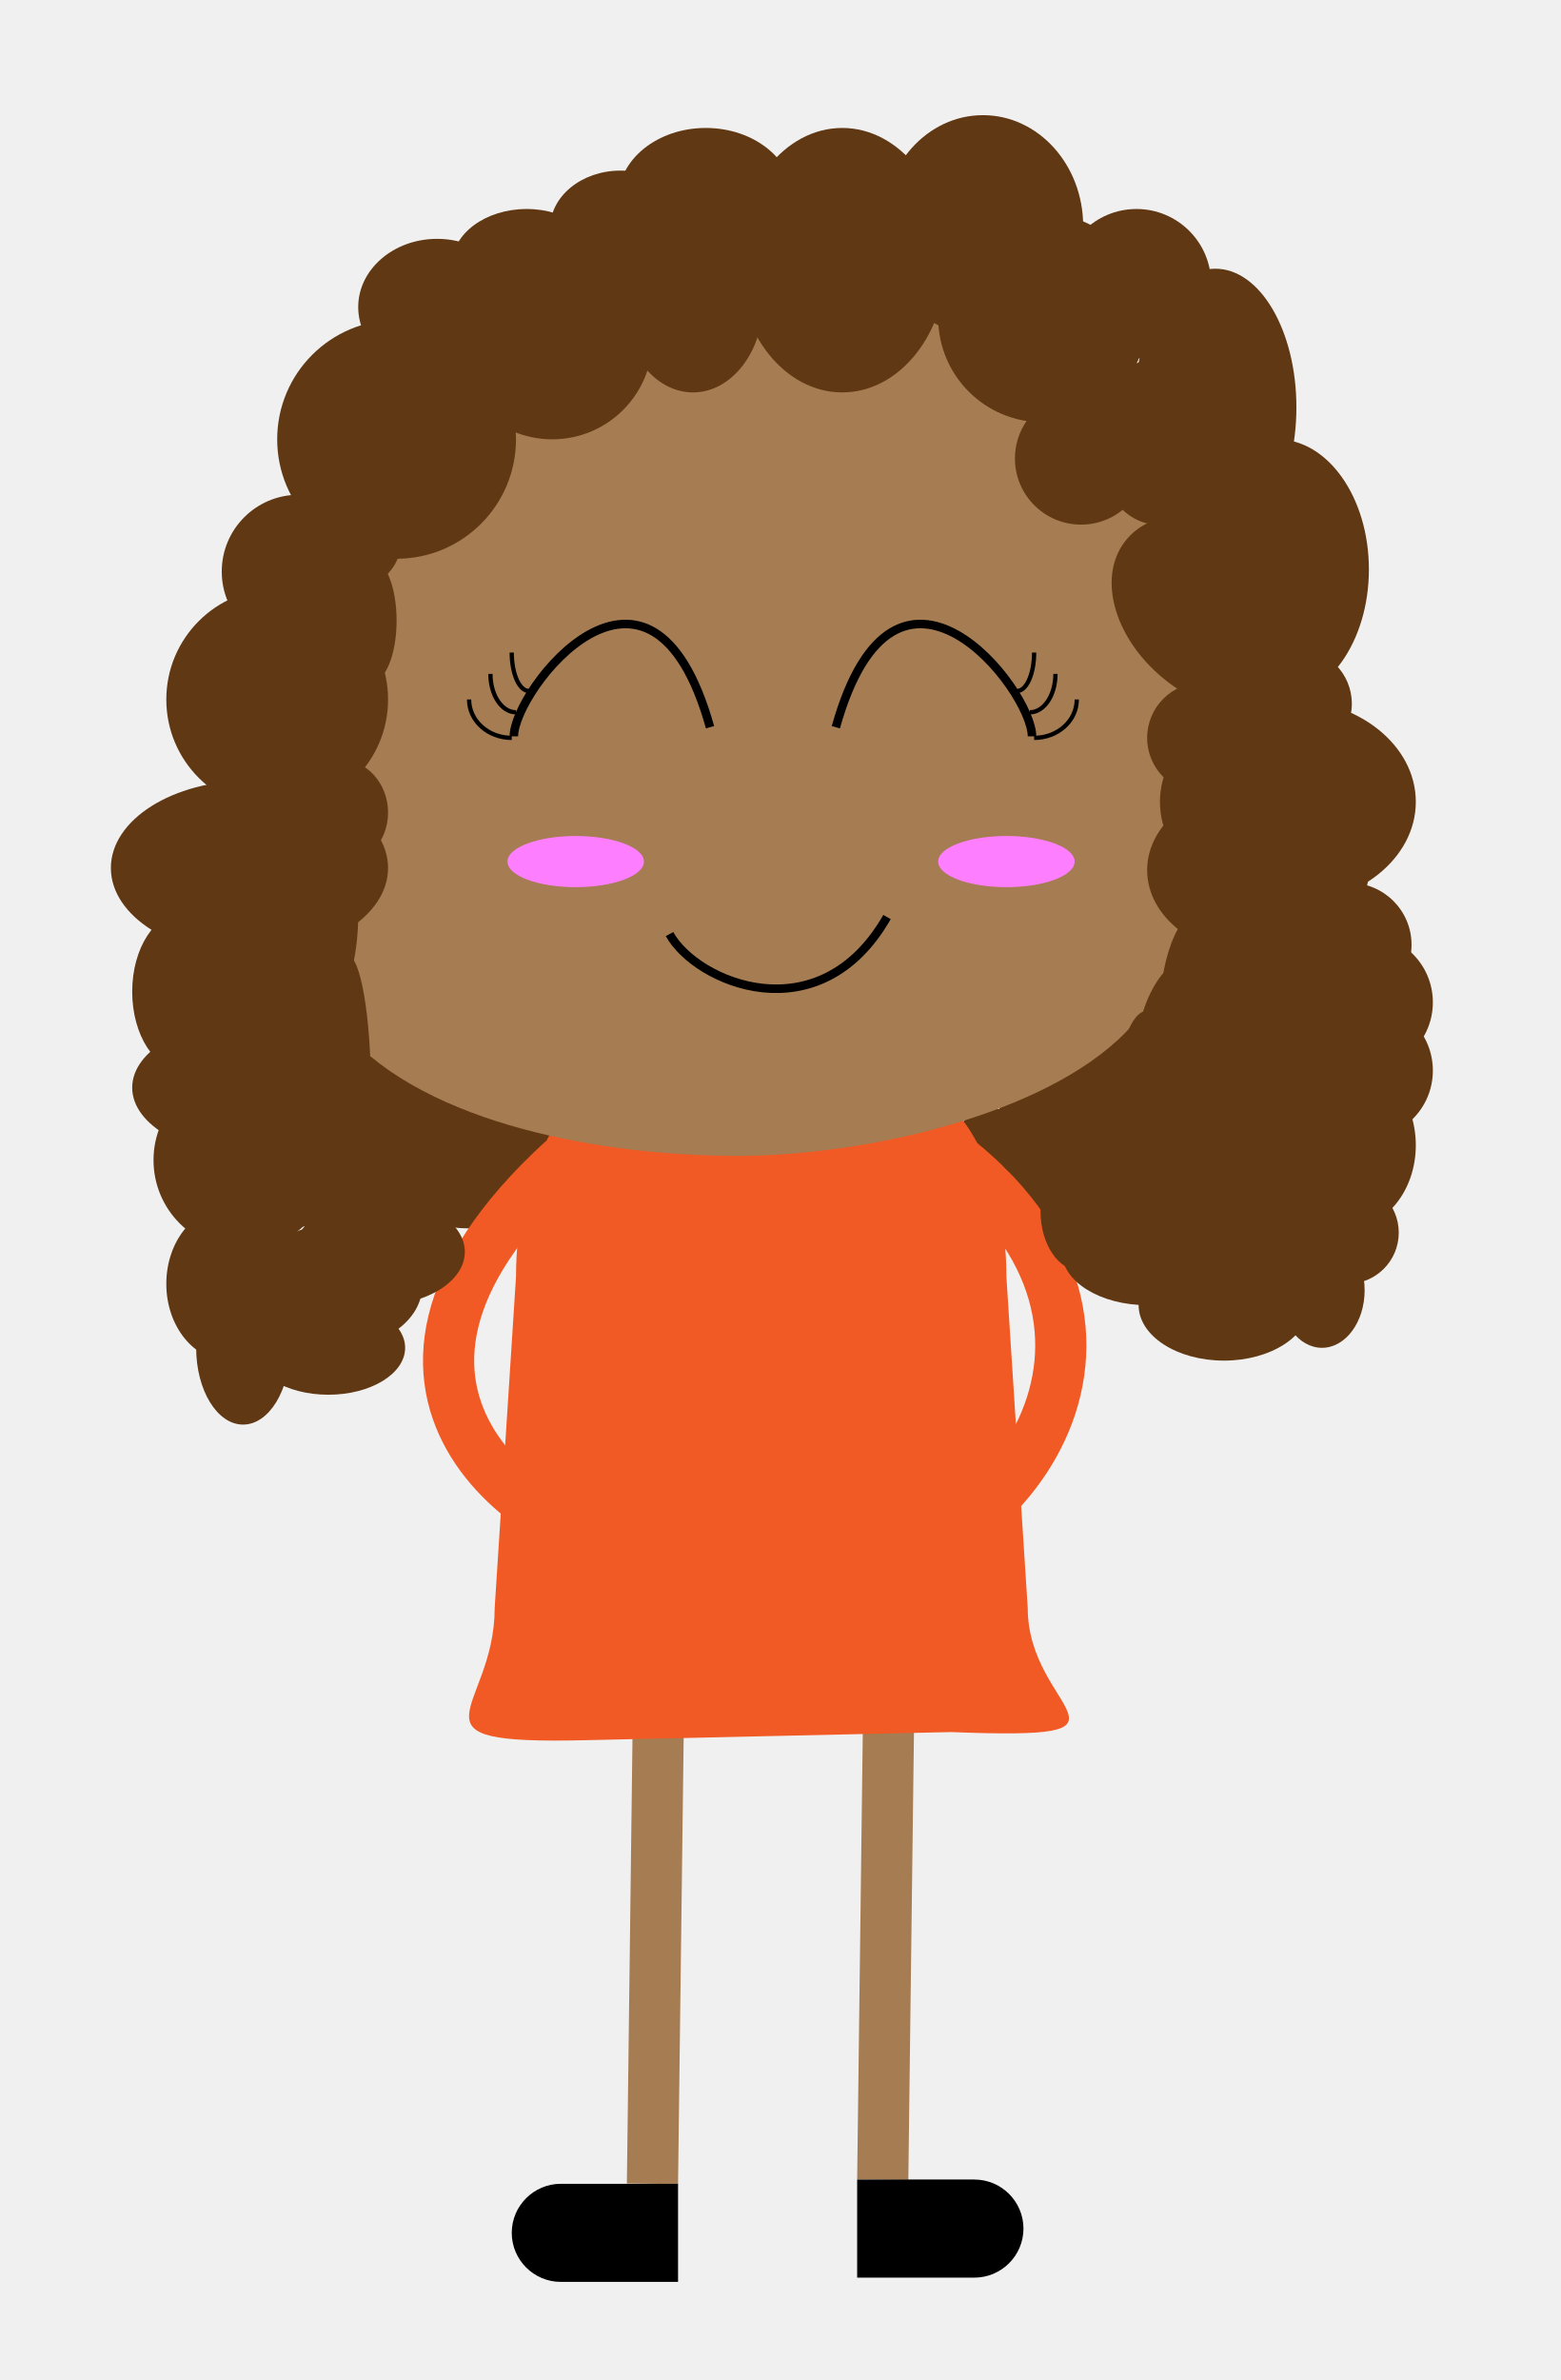
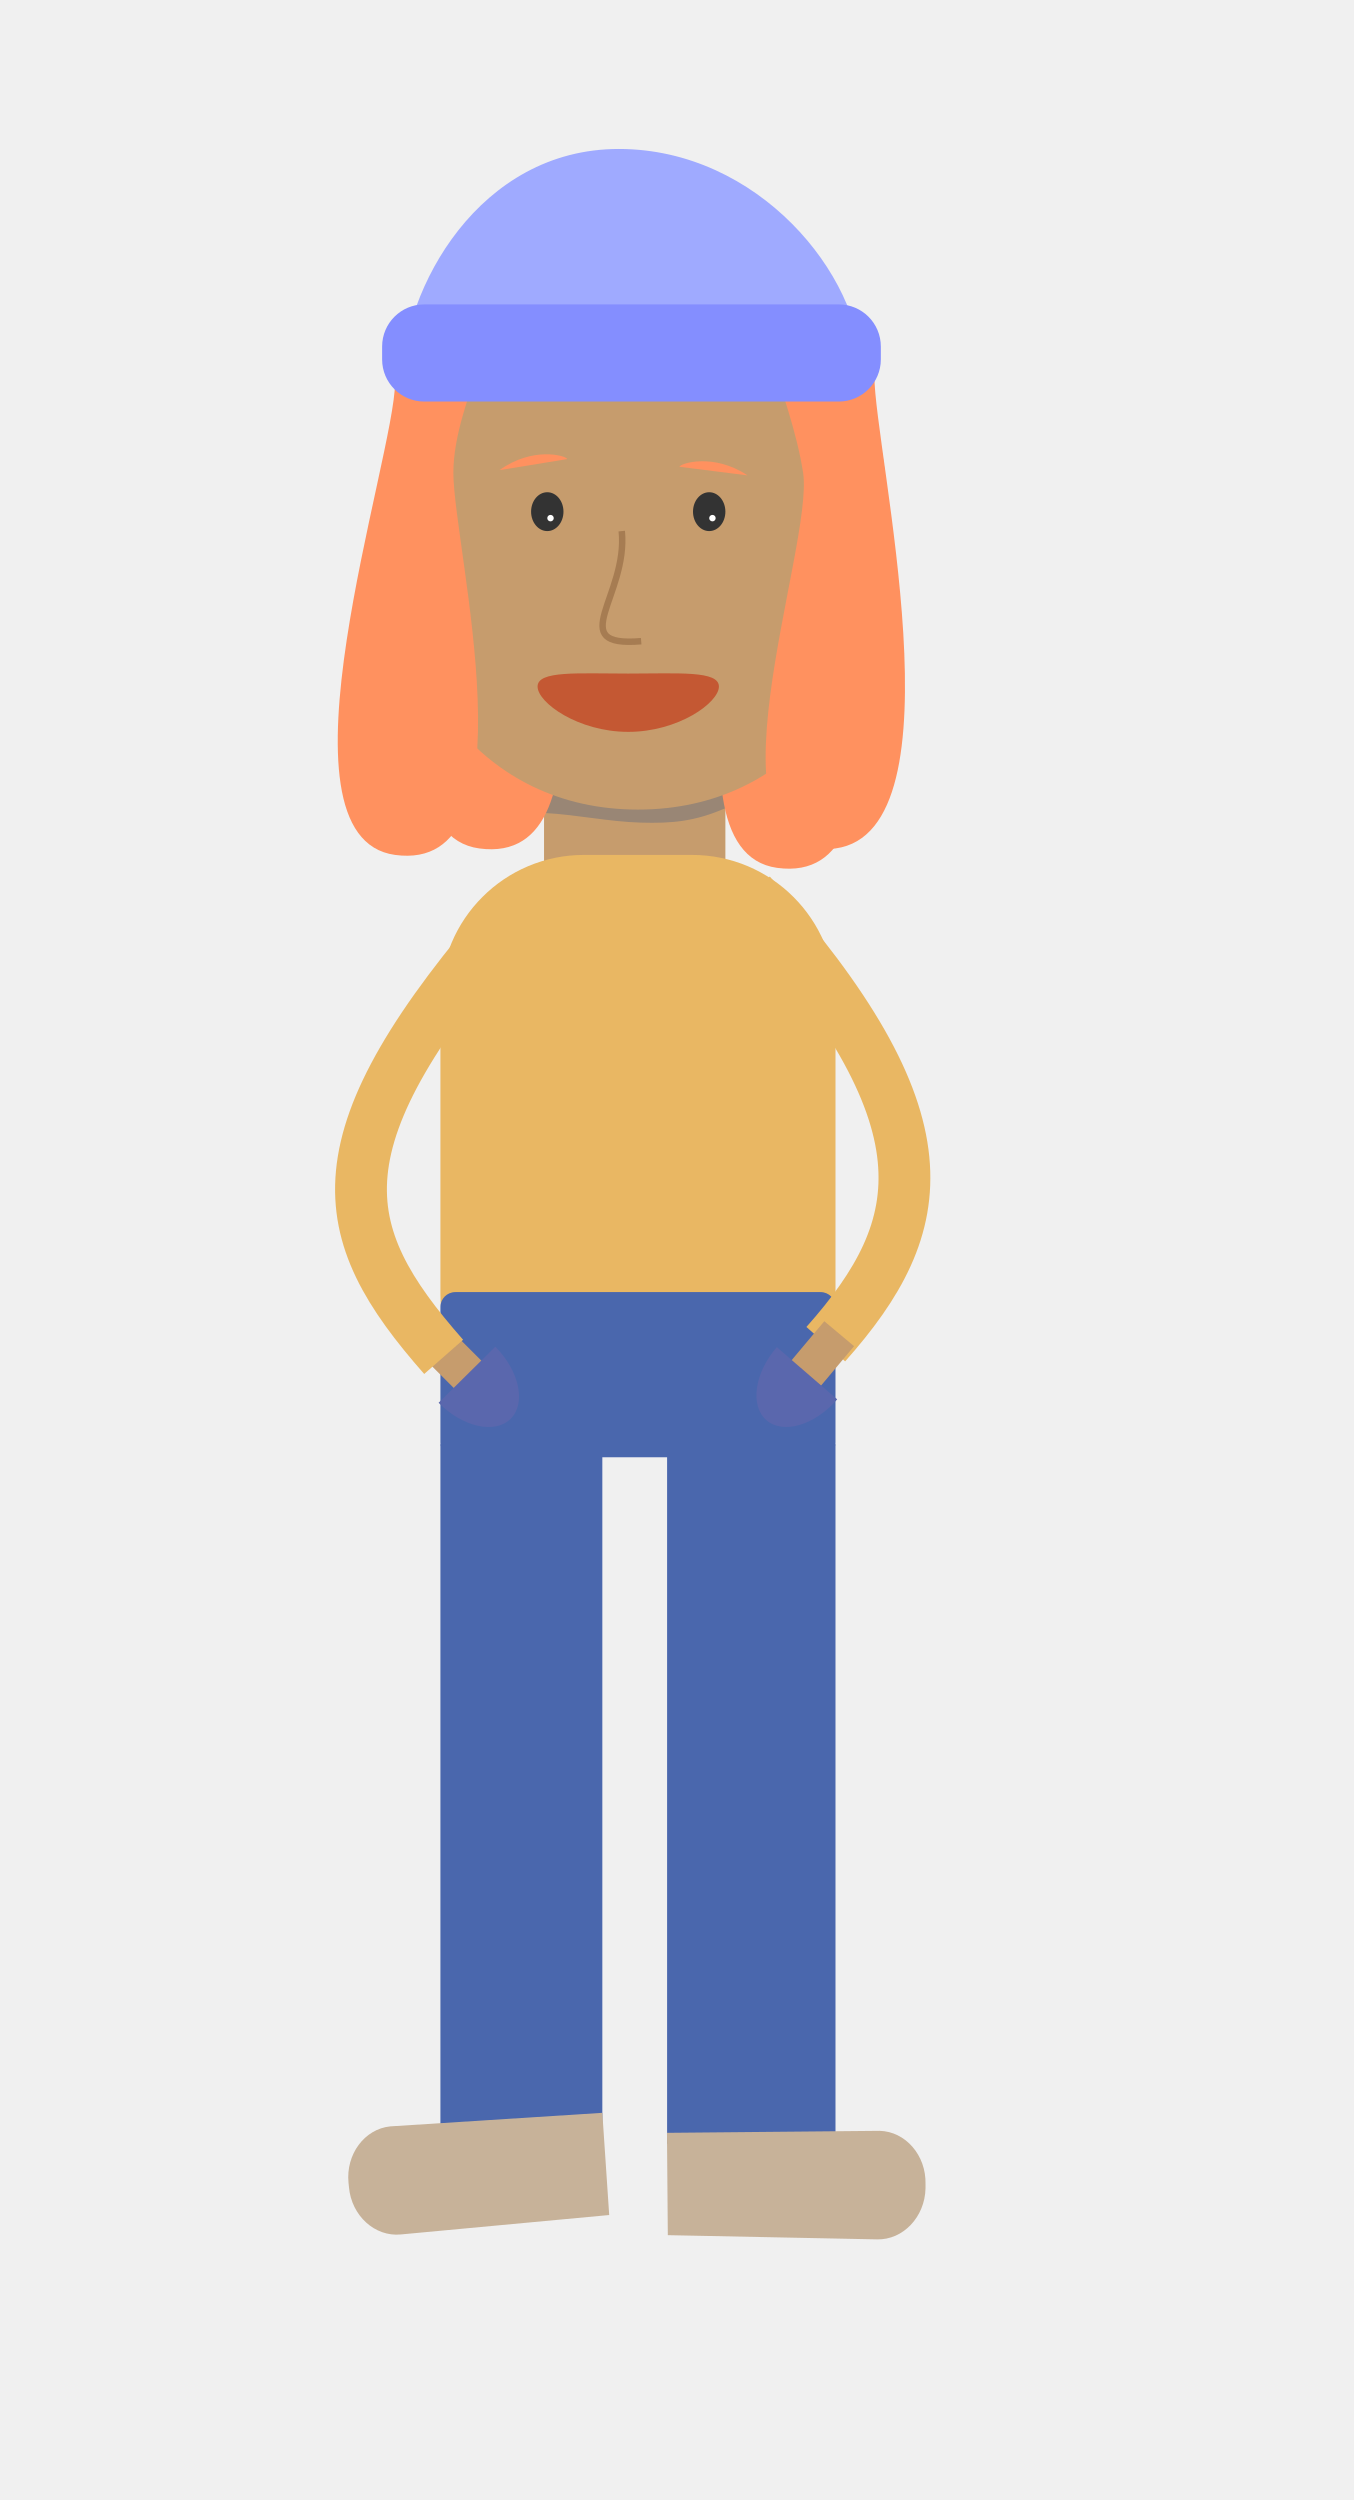
- <svg xmlns="http://www.w3.org/2000/svg" id="Layer_1" data-name="Layer 1" width="366" height="558" viewBox="0 0 366 558">
+ <svg xmlns="http://www.w3.org/2000/svg" id="Layer_1" data-name="Layer 1" width="209" height="386" viewBox="0 0 209 386">
  <defs>
-     <style>.cls-1{fill:#603813;}.cls-2,.cls-5,.cls-6,.cls-7{fill:none;stroke-miterlimit:10;}.cls-2{stroke:#a67c52;}.cls-2,.cls-5{stroke-width:12px;}.cls-3{fill:#f15a24;}.cls-4{fill:#a67c52;}.cls-5{stroke:#f15a24;}.cls-6,.cls-7{stroke:#000;}.cls-6{stroke-width:2px;}.cls-8{fill:#fd7fff;}</style>
+     <style>.cls-1{fill:#c69c6d;}.cls-2{fill:#998675;}.cls-3{fill:#ff915f;}.cls-4{fill:#c45833;}.cls-5{fill:#9faaff;}.cls-6{fill:#848eff;}.cls-12,.cls-7{fill:none;stroke-miterlimit:10;}.cls-7{stroke:#a67c52;}.cls-8{fill:#333;}.cls-9{fill:#fff;}.cls-10{fill:#e9b763;}.cls-11{fill:#4a67ad;}.cls-12{stroke:#e9b763;stroke-width:8px;}.cls-13{fill:#5a67ad;}.cls-14{fill:#c7b299;}</style>
  </defs>
-   <circle class="cls-1" cx="320" cy="235" r="16" />
-   <circle class="cls-1" cx="316.5" cy="221.5" r="14.5" />
-   <circle class="cls-1" cx="320" cy="251" r="16" />
-   <ellipse class="cls-1" cx="316" cy="268.5" rx="16" ry="19.5" />
-   <circle class="cls-1" cx="316" cy="289" r="12" />
-   <ellipse class="cls-1" cx="310" cy="302.5" rx="10" ry="13.5" />
-   <line class="cls-2" x1="209" y1="352" x2="207" y2="511" />
-   <path d="M201,511h27.5A11.53,11.53,0,0,1,240,522.5h0A11.53,11.53,0,0,1,228.5,534H201" />
-   <line class="cls-2" x1="155" y1="353" x2="153" y2="512" />
-   <path d="M159,512H131.5A11.53,11.53,0,0,0,120,523.5h0A11.53,11.53,0,0,0,131.5,535H159" />
-   <ellipse class="cls-1" cx="128" cy="263" rx="10" ry="7" />
-   <ellipse class="cls-1" cx="244" cy="277" rx="10" ry="7" />
-   <ellipse class="cls-1" cx="234" cy="267" rx="10" ry="7" />
-   <ellipse class="cls-1" cx="87.5" cy="252" rx="11.5" ry="16" />
-   <ellipse class="cls-1" cx="102" cy="262.5" rx="20" ry="12.5" />
-   <ellipse class="cls-1" cx="110" cy="275.5" rx="20" ry="12.5" />
-   <ellipse class="cls-1" cx="254" cy="257.5" rx="20" ry="12.5" />
-   <circle class="cls-1" cx="264.5" cy="243.5" r="7.5" />
-   <path class="cls-3" d="M223,406.09,137,408c-44,1-21-6.59-21-31l5-77.62C121,275,131.44,255,144.2,255h68.6c12.76,0,23.2,20,23.2,44.38L241,377C241,401.41,272,408,223,406.09Z" />
-   <path class="cls-4" d="M281,166c0,28.53,1.47,57.08-17,76-19.07,19.54-61.54,29-91,29-31.33,0-72.76-7.24-92-29C71,230.67,67.23,214.72,65.83,198,64.94,187.31,65,176.34,65,166c0-58,50-105,108-105S281,108,281,166Z" />
-   <circle class="cls-1" cx="93" cy="103" r="28" />
-   <circle class="cls-1" cx="129.5" cy="79.5" r="23.5" />
-   <ellipse class="cls-1" cx="102.5" cy="72" rx="18.5" ry="16" />
-   <ellipse class="cls-1" cx="162.5" cy="70.5" rx="16.5" ry="21.5" />
-   <ellipse class="cls-1" cx="145.5" cy="53.5" rx="16.5" ry="13.5" />
-   <ellipse class="cls-1" cx="78" cy="128" rx="16" ry="12" transform="translate(-11.21 7.55) rotate(-5.17)" />
-   <circle class="cls-1" cx="65" cy="164" r="26" />
-   <circle class="cls-1" cx="70" cy="134" r="18" />
-   <ellipse class="cls-1" cx="197.5" cy="61" rx="24.5" ry="31" />
-   <circle class="cls-1" cx="253.5" cy="107.5" r="15.5" />
-   <circle class="cls-1" cx="244.5" cy="74.5" r="24.5" />
-   <ellipse class="cls-1" cx="286" cy="144" rx="20" ry="28" transform="translate(-2.49 282.94) rotate(-52.44)" />
-   <ellipse class="cls-1" cx="295" cy="204" rx="26" ry="20" />
-   <ellipse class="cls-1" cx="68" cy="214.5" rx="16" ry="30.5" />
-   <ellipse class="cls-1" cx="58.5" cy="203.5" rx="32.5" ry="20.5" />
-   <ellipse class="cls-1" cx="271.5" cy="103.5" rx="14.5" ry="19.5" />
-   <ellipse class="cls-1" cx="302" cy="188" rx="30" ry="24" />
-   <ellipse class="cls-1" cx="299.5" cy="133.5" rx="21.5" ry="30.5" />
-   <ellipse class="cls-1" cx="230.5" cy="53" rx="23.5" ry="26" />
-   <ellipse class="cls-1" cx="165.5" cy="46.5" rx="20.5" ry="16.5" />
-   <ellipse class="cls-1" cx="123.5" cy="62" rx="17.5" ry="13" />
-   <ellipse class="cls-1" cx="285" cy="95.5" rx="19" ry="32.5" />
-   <circle class="cls-1" cx="266.5" cy="66.5" r="17.5" />
-   <circle class="cls-1" cx="282" cy="173" r="13" />
-   <ellipse class="cls-1" cx="55" cy="236" rx="13" ry="15" />
-   <circle class="cls-1" cx="291.5" cy="232.5" r="18.5" />
-   <circle class="cls-1" cx="304" cy="165" r="13" />
-   <ellipse class="cls-1" cx="43" cy="232.5" rx="12" ry="18.5" />
-   <ellipse class="cls-1" cx="63.5" cy="239" rx="17.5" ry="12" />
-   <circle class="cls-1" cx="57" cy="272" r="21" />
-   <ellipse class="cls-1" cx="59.5" cy="255" rx="28.5" ry="16" />
-   <ellipse class="cls-1" cx="295" cy="262.5" rx="22" ry="30.5" />
-   <ellipse class="cls-1" cx="87" cy="145.5" rx="6" ry="14.5" />
-   <ellipse class="cls-1" cx="79.5" cy="190.5" rx="11.5" ry="12.5" />
-   <ellipse class="cls-1" cx="81.5" cy="256" rx="5.5" ry="32" />
-   <ellipse class="cls-1" cx="283.5" cy="237.5" rx="11.5" ry="25.5" />
-   <ellipse class="cls-1" cx="66.5" cy="271" rx="20.5" ry="17" />
-   <ellipse class="cls-1" cx="79" cy="301.5" rx="20" ry="14.5" />
-   <ellipse class="cls-1" cx="88" cy="278.5" rx="18" ry="22.5" />
-   <ellipse class="cls-1" cx="53.5" cy="301" rx="14.5" ry="18" />
-   <ellipse class="cls-1" cx="280.5" cy="251" rx="14.5" ry="27" />
-   <ellipse class="cls-1" cx="269" cy="257.5" rx="7" ry="20.5" />
-   <circle class="cls-1" cx="280" cy="286" r="15" />
-   <circle class="cls-1" cx="297.5" cy="291.5" r="12.5" />
-   <ellipse class="cls-1" cx="57" cy="316" rx="11" ry="18" />
-   <ellipse class="cls-1" cx="77" cy="316" rx="18" ry="11" />
-   <ellipse class="cls-1" cx="287" cy="306" rx="20" ry="13" />
-   <path class="cls-5" d="M222,270c56,42,13.14,98.54-28.92,99" />
-   <path class="cls-5" d="M132,272c-61.18,56-1.17,91,18.15,91" />
-   <circle class="cls-1" cx="263" cy="269" r="14" />
-   <ellipse class="cls-1" cx="244" cy="270" rx="10" ry="7" />
-   <ellipse class="cls-1" cx="253.5" cy="284" rx="9.5" ry="14" />
-   <ellipse class="cls-1" cx="269" cy="293.5" rx="20" ry="12.5" />
-   <ellipse class="cls-1" cx="89" cy="293.5" rx="20" ry="12.5" />
-   <path class="cls-6" d="M242,172.63c0-10.91-32-52.13-46-2.13" />
-   <path class="cls-7" d="M252.5,164c0,5-4.47,9-10,9" />
-   <path class="cls-7" d="M247.5,158c0,5-2.68,9-6,9" />
-   <path class="cls-7" d="M242.5,153c0,5-1.79,9-4,9" />
-   <path class="cls-6" d="M120.5,172.63c0-10.91,32-52.13,46-2.13" />
-   <path class="cls-7" d="M110,164c0,5,4.47,9,10,9" />
-   <path class="cls-7" d="M115,158c0,5,2.68,9,6,9" />
-   <path class="cls-7" d="M120,153c0,5,1.79,9,4,9" />
-   <path class="cls-6" d="M157,219c6.24,11.35,35.16,23.73,51-4" />
-   <ellipse class="cls-8" cx="236" cy="202" rx="16" ry="6" />
-   <ellipse class="cls-8" cx="135" cy="202" rx="16" ry="6" />
+   <path class="cls-1" d="M112,135H84V119h28v16Z" />
+   <path class="cls-2" d="M84.14,125.53c5,.27,9.78,1.33,14.72,1.48s8.45-.19,13.1-2.21c.64-.28-.58-4.75,0-5-4.65,2-8.11,2.35-13.1,2.21s-9.77-1.21-14.72-1.48c0,0-.13,5,0,5Z" />
+   <path class="cls-3" d="M83,72c0,11.6,13,62-9,59-19.92-2.72,0-61.4,0-73s3-11,11-11S83,60.4,83,72Z" />
+   <path class="cls-3" d="M129,75c0,11.6,13,62-9,59-19.92-2.72,0-61.4,0-73s3-11,11-11S129,63.4,129,75Z" />
+   <path class="cls-1" d="M137,79.91C137,105,122.52,125,98.5,125S60,105,60,79.91,74.48,34,98.5,34,137,54.78,137,79.91Z" />
+   <path class="cls-4" d="M111,106c0,2.49-6.27,7-14,7s-14-4.51-14-7,6.27-2,14-2S111,103.51,111,106Z" />
+   <path class="cls-3" d="M70,73c0,11.6,13,62-9,59-19.92-2.72,0-61.4,0-73s3-11,11-11S70,61.4,70,73Z" />
+   <path class="cls-3" d="M124,73c1.76,11.46-17,61,5,58,19.92-2.72,6-61.4,6-73s-4.75-10-12.76-10S122,60,124,73Z" />
+   <path class="cls-5" d="M62,59c.22-14.54,12-36,33.54-36S132.82,42.44,133,57" />
+   <rect class="cls-6" x="59" y="47" width="77" height="15" rx="6.5" ry="6.5" />
+   <path class="cls-7" d="M99,99c-12,1-2-7-3-17" />
+   <ellipse class="cls-8" cx="84.5" cy="79" rx="2.5" ry="3" />
+   <circle class="cls-9" cx="85" cy="80" r="0.5" />
+   <ellipse class="cls-8" cx="109.5" cy="79" rx="2.5" ry="3" />
+   <circle class="cls-9" cx="110" cy="80" r="0.5" />
+   <path class="cls-3" d="M87.59,70.88c-.17-.53-5.34-2-10.47,1.71" />
+   <path class="cls-3" d="M104.9,72.07c.14-.53,5.26-2.18,10.52,1.33" />
+   <rect class="cls-10" x="68" y="132" width="61" height="90" rx="22.16" ry="22.16" />
+   <rect class="cls-11" x="68" y="199.5" width="61" height="25.5" rx="2.3" ry="2.3" />
+   <rect class="cls-1" x="66" y="207" width="8" height="6" transform="translate(168.99 12.01) rotate(45)" />
+   <path class="cls-12" d="M79.5,140.5c-31.27,35.78-28.11,49.55-11,69" />
+   <path class="cls-12" d="M115.87,138c31.14,34.95,28,51.1,11.63,69.54" />
+   <path class="cls-13" d="M67.72,216.59c3.72,3.76,8.7,4.87,11.12,2.48s1.36-7.38-2.36-11.14" />
+   <rect class="cls-1" x="123" y="206" width="8" height="6" transform="translate(368.75 245.96) rotate(129.98)" />
+   <path class="cls-13" d="M119.94,208c-3.46,4-4.18,9.05-1.6,11.28s7.46.78,10.92-3.22" />
+   <rect class="cls-11" x="68" y="223" width="25" height="108" />
+   <rect class="cls-11" x="103" y="223" width="26" height="108" />
+   <path class="cls-14" d="M94.06,342l-32.18,3c-4,.39-7.61-2.89-8-7.29l-.07-.7c-.43-4.39,2.48-8.31,6.47-8.7L93,326.22" />
+   <path class="cls-14" d="M103.11,345.11l32.31.65c4,.1,7.37-3.44,7.48-7.85l0-.7c.11-4.42-3.08-8.11-7.09-8.21l-32.83.31" />
</svg>
